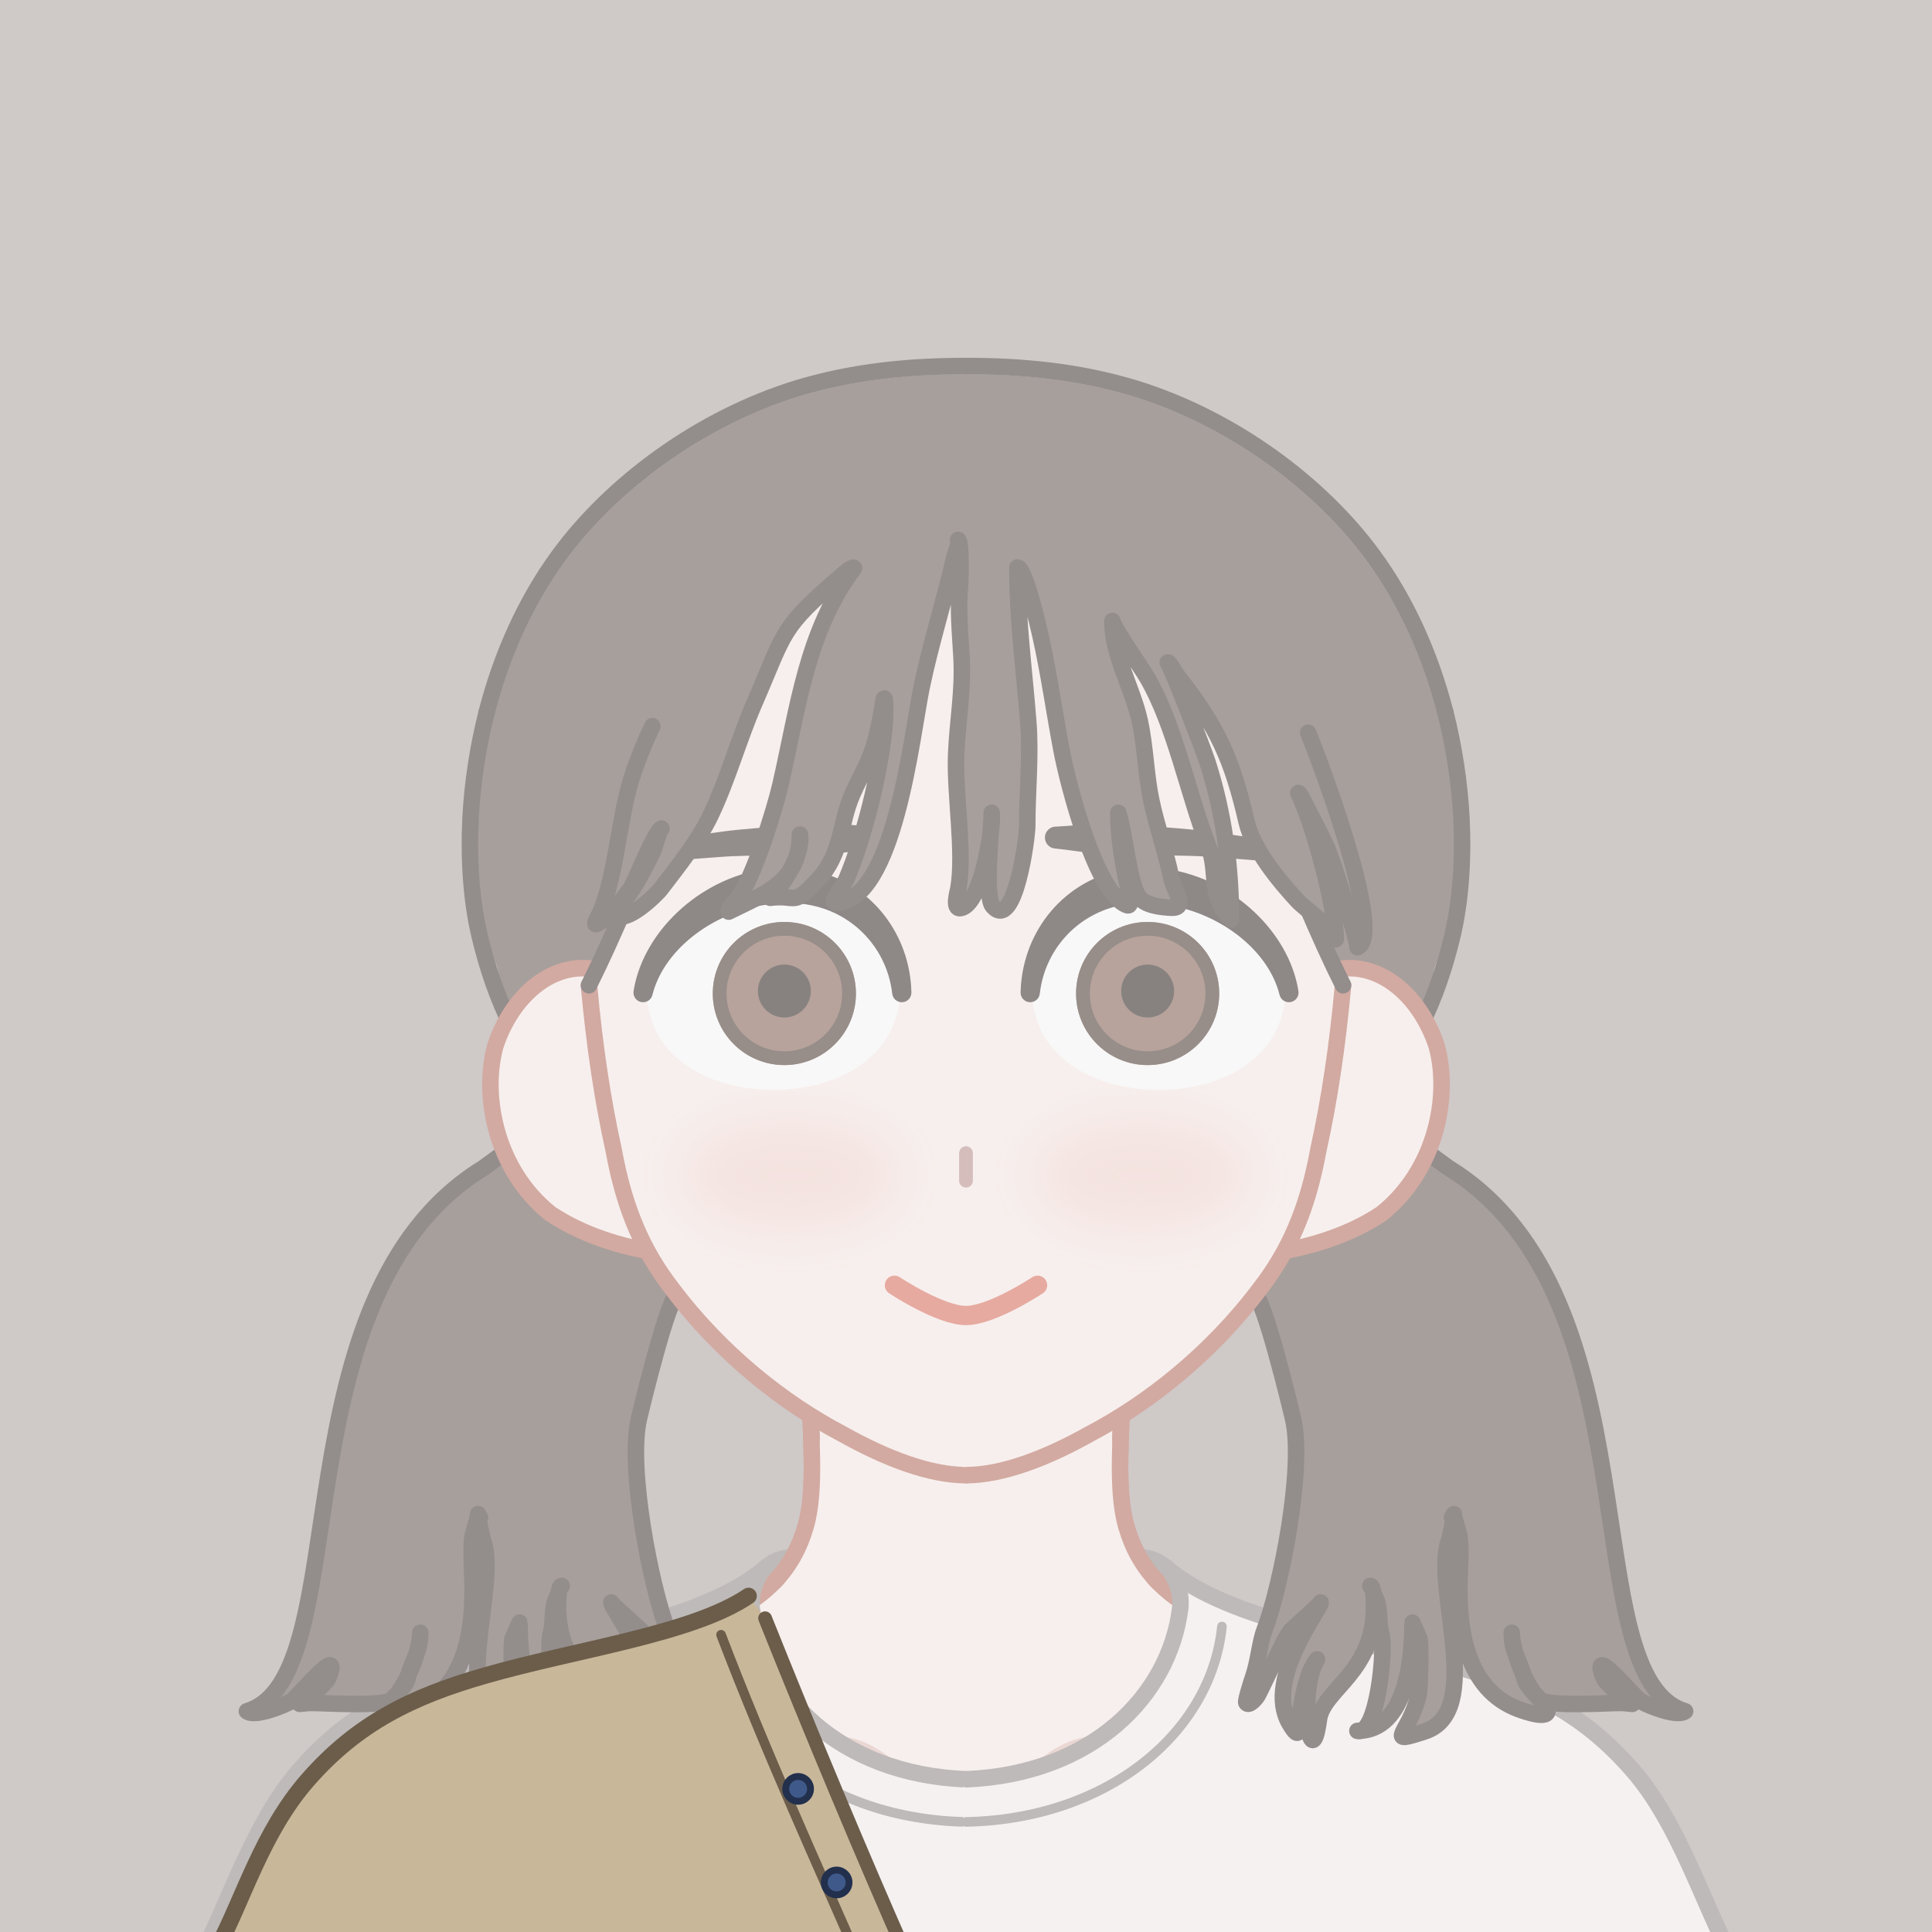
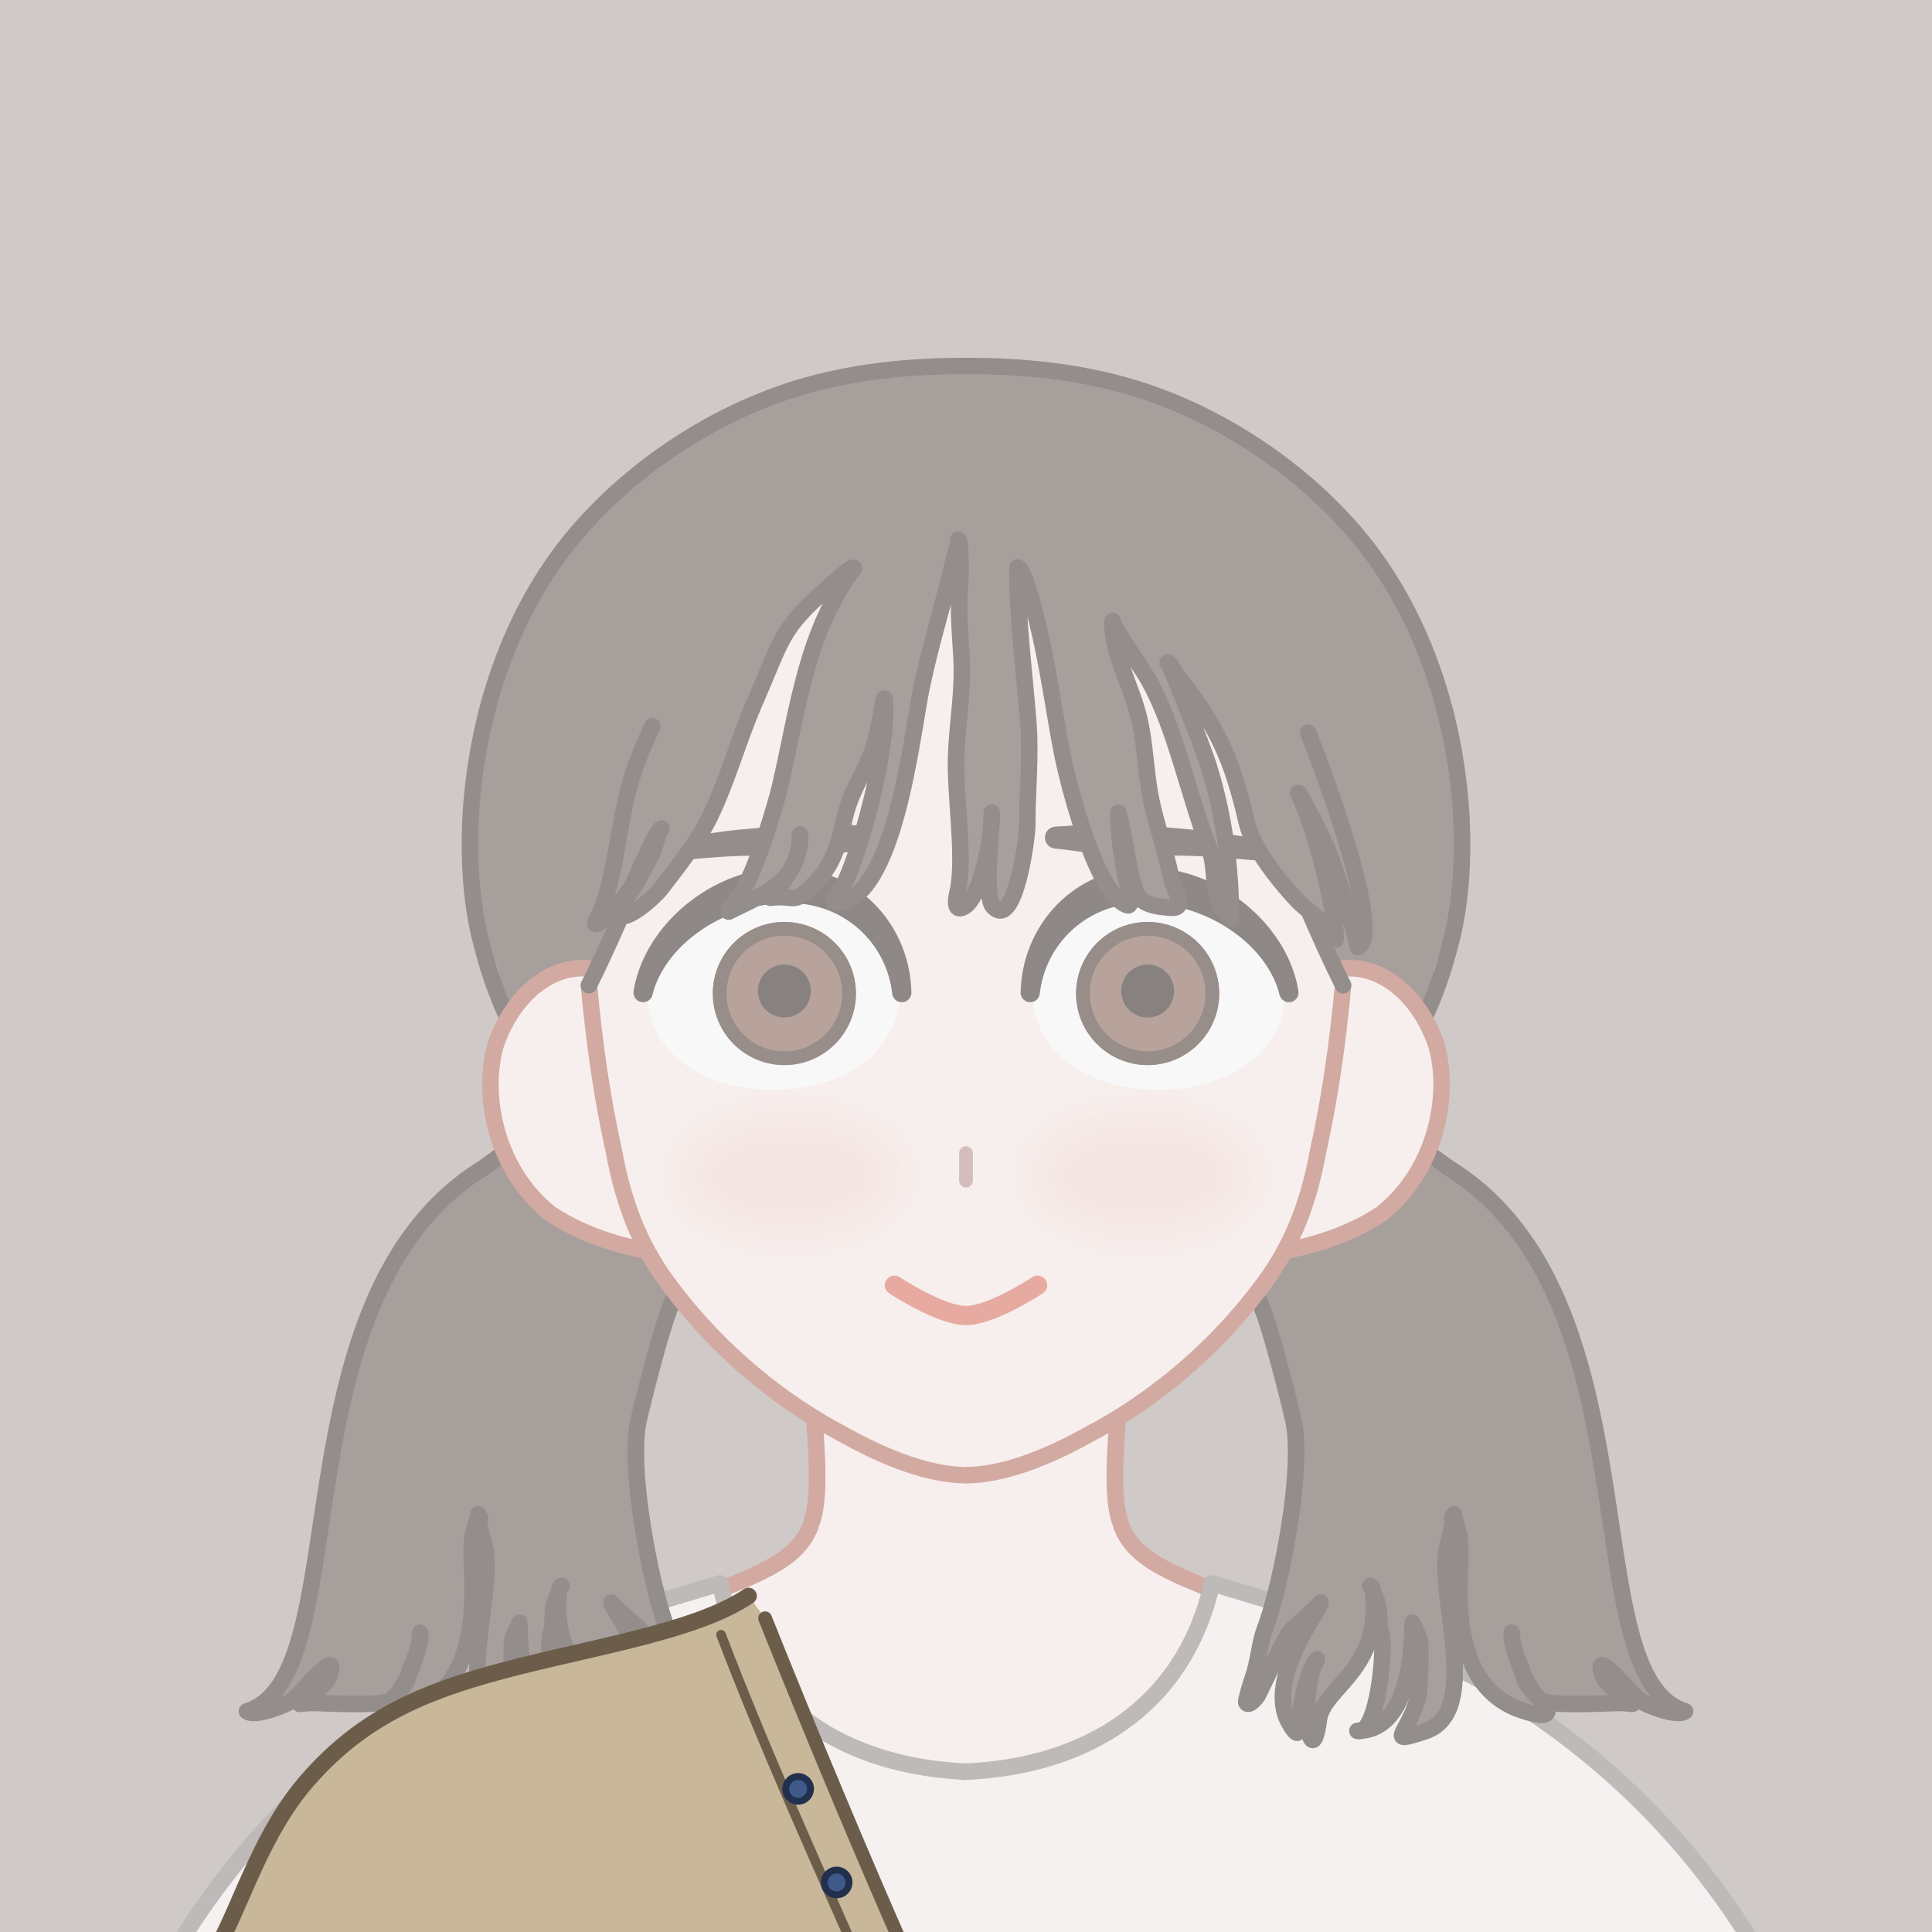
<svg xmlns="http://www.w3.org/2000/svg" width="702" height="702" viewBox="0 0 702 702">
  <g id="_ref">
    <g opacity="0.5">
      <defs>
        <clipPath id="makeup-blush-clip-path-32">
          <path d="M215.154 389.2 L359.154 389.2 L359.154 464.8 L215.154 464.8 Z" />
        </clipPath>
        <filter id="makeup-blush-filter-12" filterUnits="userSpaceOnUse" x="218.154" y="377" width="138" height="100" color-interpolation-filters="sRGB">
          <feGaussianBlur in="SourceGraphic" stdDeviation="9" color-interpolation-filters="linearRGB" />
        </filter>
        <clipPath id="cg-eye2">
          <path d="M242 360 C242 338 262 326 288 326 C314 326 334 338 334 360 C334 382 314 396 288 396 C262 396 242 382 242 360 Z" fill="#ffffff" />
        </clipPath>
      </defs>
      <rect width="702" height="702" fill="#ada19f" />
      <g data-layer="body">
        <g>
          <g>
-             <path d="M296 490 L298 522 C293.615 554.385 304.615 564.885 259.333 589.667 L210.333 604.167 C118.615 622.385 119.615 639.385 96.5 675.5 L80.5 709 L352 712 L352 490 Z" fill="#fdeeea" />
-             <path d="M80.177 709.772 C89.948 691.718 96.554 667.356 113.323 648.166 C131.428 627.449 150.416 618.37 176.588 610.801 C209.733 601.215 252.656 595.455 273.168 581.575 C284.163 574.134 289.86 564.776 292.817 554.408 C296.711 540.759 294.236 520.005 294.407 505.93 C294.426 504.332 294.448 497.885 294.448 490.885" fill="none" stroke="#b46352" stroke-width="6" stroke-linecap="round" stroke-linejoin="round" />
-             <path d="M208.379 623.077 C244.052 629.981 262.383 628.387 280.56 630.815 C304.003 633.947 312.488 629.53 329.417 647.841" fill="none" stroke="#b46352" stroke-width="5" stroke-linecap="round" opacity="0.35" />
-           </g>
-         </g>
-         <g transform="translate(702 0) scale(-1 1)">
-           <g>
-             <path d="M296 490 L298 522 C293.615 554.385 304.615 564.885 259.333 589.667 L210.333 604.167 C118.615 622.385 119.615 639.385 96.5 675.5 L80.5 709 L352 712 L352 490 Z" fill="#fdeeea" />
-             <path d="M80.177 709.772 C89.948 691.718 96.554 667.356 113.323 648.166 C131.428 627.449 150.416 618.37 176.588 610.801 C209.733 601.215 252.656 595.455 273.168 581.575 C284.163 574.134 289.86 564.776 292.817 554.408 C296.711 540.759 294.236 520.005 294.407 505.93 C294.426 504.332 294.448 497.885 294.448 490.885" fill="none" stroke="#b46352" stroke-width="6" stroke-linecap="round" stroke-linejoin="round" />
-             <path d="M208.379 623.077 C244.052 629.981 262.383 628.387 280.56 630.815 C304.003 633.947 312.488 629.53 329.417 647.841" fill="none" stroke="#b46352" stroke-width="5" stroke-linecap="round" opacity="0.35" />
+             <path d="M295.671 489.536 C295.86 492.716 296.144 496.116 296.464 499.642 C297.826 514.657 301.926 539.769 294.878 553.441 C290.261 562.398 280.92 569.129 263.403 576.878 C201.389 604.31 121.546 617.454 90.97 686.317 C84.138 701.704 75.573 709.986 91.684 710.505 C172.929 713.121 257.936 710.936 339.784 711.863 C343.856 711.909 347.928 711.955 352 712 L352 490 C333.295 490 314.238 489.776 295.671 489.536 Z" fill="#fdeeea" />
+             <path d="M82.239 710.936 C110.769 630.434 156.416 616.431 231.1 588.839 C305.46 561.366 299.091 568.122 294.374 492.286 C294.334 491.649 294.298 491.019 294.267 490.397" fill="none" stroke="#b46352" stroke-width="6" stroke-linecap="round" stroke-linejoin="round" />
+             <path d="M214.397 621.514 C239.223 625.184 260.265 629.212 285.965 632.16 C304.952 634.337 315.621 632.997 329.595 648.055" fill="none" stroke="#b46352" stroke-width="5" stroke-linecap="round" opacity="0.35" />
+           </g>
+         </g>
+         <g transform="translate(702 0) scale(-1 1)">
+           <g>
+             <path d="M295.671 489.536 C295.86 492.716 296.144 496.116 296.464 499.642 C297.826 514.657 301.926 539.769 294.878 553.441 C290.261 562.398 280.92 569.129 263.403 576.878 C201.389 604.31 121.546 617.454 90.97 686.317 C84.138 701.704 75.573 709.986 91.684 710.505 C172.929 713.121 257.936 710.936 339.784 711.863 C343.856 711.909 347.928 711.955 352 712 L352 490 C333.295 490 314.238 489.776 295.671 489.536 Z" fill="#fdeeea" />
+             <path d="M82.239 710.936 C110.769 630.434 156.416 616.431 231.1 588.839 C305.46 561.366 299.091 568.122 294.374 492.286 C294.334 491.649 294.298 491.019 294.267 490.397" fill="none" stroke="#b46352" stroke-width="6" stroke-linecap="round" stroke-linejoin="round" />
+             <path d="M214.397 621.514 C239.223 625.184 260.265 629.212 285.965 632.16 C304.952 634.337 315.621 632.997 329.595 648.055" fill="none" stroke="#b46352" stroke-width="5" stroke-linecap="round" opacity="0.35" />
          </g>
        </g>
      </g>
      <g data-layer="cloth">
        <g>
-           <g>
-             <path d="M287.879 565.797 C284.026 565.994 281.02 567.296 278.753 569.214" fill="none" stroke="#8b8382" stroke-width="6" stroke-linecap="round" stroke-linejoin="round" />
-           </g>
-           <g>
-             <path d="M273.168 575.575 C243.359 590.119 202.733 597.965 169.588 607.551 C129.859 621.619 123.678 627.449 105.573 648.166 C88.804 667.356 85.948 688.218 76.177 706.272 L73.25 712.25 L352 712 L352 646 C304 644 274.109 614.869 273.168 575.575 Z" fill="#f9f2f1" />
-             <path d="M278.001 569.742 C255.95 589.066 205.233 596.215 172.088 605.801 C145.916 613.37 126.928 622.449 108.823 643.166 C92.054 662.356 82.948 692.218 73.177 710.272" fill="none" stroke="#8b8382" stroke-width="6" stroke-linecap="round" stroke-linejoin="round" />
-             <path d="M258 591 C262 630 300 661 351 662" fill="none" stroke="#8b8382" stroke-width="3.5" stroke-linecap="round" stroke-linejoin="round" />
-             <path d="M278.753 569.214 C274.101 573.151 272.561 579.686 273.19 584.598 C277.219 616.041 304.972 644.552 350.75 646.5" fill="none" stroke="#8b8382" stroke-width="6" stroke-linecap="round" stroke-linejoin="round" />
-           </g>
-         </g>
-         <g transform="translate(702 0) scale(-1 1)">
-           <g>
-             <path d="M287.879 565.797 C284.026 565.994 281.02 567.296 278.753 569.214" fill="none" stroke="#8b8382" stroke-width="6" stroke-linecap="round" stroke-linejoin="round" />
-           </g>
-           <g>
-             <path d="M273.168 575.575 C243.359 590.119 202.733 597.965 169.588 607.551 C129.859 621.619 123.678 627.449 105.573 648.166 C88.804 667.356 85.948 688.218 76.177 706.272 L73.25 712.25 L352 712 L352 646 C304 644 274.109 614.869 273.168 575.575 Z" fill="#f9f2f1" />
-             <path d="M278.001 569.742 C255.95 589.066 205.233 596.215 172.088 605.801 C145.916 613.37 126.928 622.449 108.823 643.166 C92.054 662.356 82.948 692.218 73.177 710.272" fill="none" stroke="#8b8382" stroke-width="6" stroke-linecap="round" stroke-linejoin="round" />
-             <path d="M258 591 C262 630 300 661 351 662" fill="none" stroke="#8b8382" stroke-width="3.5" stroke-linecap="round" stroke-linejoin="round" />
-             <path d="M278.753 569.214 C274.101 573.151 272.561 579.686 273.19 584.598 C277.219 616.041 304.972 644.552 350.75 646.5" fill="none" stroke="#8b8382" stroke-width="6" stroke-linecap="round" stroke-linejoin="round" />
+           <g />
+           <g>
+             <path d="M74.27 711.857 C75.096 711.857 79.455 711.785 79.27 710.857 C79.988 711.754 79.98 711.045 80.769 711.677 L352 712 L352 643.827 C352 643.827 331.27 644.738 331.27 640.857 C331.27 641.677 314.183 637.136 312.712 636.525 C293.686 628.622 281.108 615.775 268.622 596.894 C267.434 595.098 260.906 575.253 260.906 575.253 C260.906 575.253 250.529 579.563 238.02 583.014 C214.672 589.456 172.415 606.101 167.717 608.731 C138.02 625.357 104.398 654.614 83.864 679.173 C78.119 686.044 53.378 710.723 70.211 711.756 C71.508 711.835 72.891 711.857 74.27 711.857 Z" fill="#f9f2f1" />
+             <path d="M63.073 709.523 C88.77 666.857 122.1 634.7 165.83 609.54 C199.77 592.857 218.52 588.357 261.6 575.333 C271.77 620.357 307.667 642.084 351.917 643.784" fill="none" stroke="#8b8382" stroke-width="6" stroke-linecap="round" stroke-linejoin="round" />
+           </g>
+         </g>
+         <g transform="translate(702 0) scale(-1 1)">
+           <g />
+           <g>
+             <path d="M74.27 711.857 C75.096 711.857 79.455 711.785 79.27 710.857 C79.988 711.754 79.98 711.045 80.769 711.677 L352 712 L352 643.827 C352 643.827 331.27 644.738 331.27 640.857 C331.27 641.677 314.183 637.136 312.712 636.525 C293.686 628.622 281.108 615.775 268.622 596.894 C267.434 595.098 260.906 575.253 260.906 575.253 C260.906 575.253 250.529 579.563 238.02 583.014 C214.672 589.456 172.415 606.101 167.717 608.731 C138.02 625.357 104.398 654.614 83.864 679.173 C78.119 686.044 53.378 710.723 70.211 711.756 C71.508 711.835 72.891 711.857 74.27 711.857 Z" fill="#f9f2f1" />
+             <path d="M63.073 709.523 C88.77 666.857 122.1 634.7 165.83 609.54 C199.77 592.857 218.52 588.357 261.6 575.333 C271.77 620.357 307.667 642.084 351.917 643.784" fill="none" stroke="#8b8382" stroke-width="6" stroke-linecap="round" stroke-linejoin="round" />
          </g>
        </g>
      </g>
      <g data-layer="skinNeck">
        <g>
          <g>
-             <path d="M352 577.869 L352 490 L296 490 L298 522 C294.607 547.062 300.427 559.017 282.246 574.628" fill="#fdeeea" />
-             <path d="M281.339 574.764 C287.189 568.716 290.703 561.82 292.817 554.408 C296.711 540.759 294.236 520.005 294.407 505.93 C294.426 504.332 294.448 497.885 294.448 490.885" fill="none" stroke="#b46352" stroke-width="6" stroke-linecap="round" stroke-linejoin="round" />
-           </g>
-         </g>
-         <g transform="translate(702 0) scale(-1 1)">
-           <g>
-             <path d="M352 577.869 L352 490 L296 490 L298 522 C294.607 547.062 300.427 559.017 282.246 574.628" fill="#fdeeea" />
-             <path d="M281.339 574.764 C287.189 568.716 290.703 561.82 292.817 554.408 C296.711 540.759 294.236 520.005 294.407 505.93 C294.426 504.332 294.448 497.885 294.448 490.885" fill="none" stroke="#b46352" stroke-width="6" stroke-linecap="round" stroke-linejoin="round" />
+             <path d="M296.464 499.642 C296.144 496.116 295.86 492.716 295.671 489.536 C314.238 489.776 333.295 490 352 490 L352 562.636 L351.354 562.564 L345.706 561.869 C333.876 560.36 321.926 558.6 310.081 557.018 C306.575 556.55 293.84 555.879 295.498 552.147 C301.677 538.233 297.784 514.195 296.464 499.642 Z" fill="#fdeeea" />
+             <path d="M295.107 552.726 C298.619 541.358 296.351 524.081 294.374 492.286" fill="none" stroke="#b46352" stroke-width="6" stroke-linecap="round" stroke-linejoin="round" />
+           </g>
+         </g>
+         <g transform="translate(702 0) scale(-1 1)">
+           <g>
+             <path d="M296.464 499.642 C296.144 496.116 295.86 492.716 295.671 489.536 C314.238 489.776 333.295 490 352 490 L352 562.636 L351.354 562.564 L345.706 561.869 C333.876 560.36 321.926 558.6 310.081 557.018 C306.575 556.55 293.84 555.879 295.498 552.147 C301.677 538.233 297.784 514.195 296.464 499.642 Z" fill="#fdeeea" />
+             <path d="M295.107 552.726 C298.619 541.358 296.351 524.081 294.374 492.286" fill="none" stroke="#b46352" stroke-width="6" stroke-linecap="round" stroke-linejoin="round" />
          </g>
        </g>
      </g>
      <g data-layer="hairMid">
        <g>
          <g>
            <path d="M246.346 470.051 C252.058 457.884 251.33 448.199 243.07 434.669 C238.956 426.719 237.325 420.839 228.711 415.289 C206.623 401.069 195.92 409.499 175.625 424.389 C99.328 471.409 130.552 609.403 89.711 621.793 C92.696 624.063 103.403 619.583 105.822 618.153 C108.255 616.713 124.757 596.133 119.336 609.653 C118.582 611.533 113.631 615.683 111.427 617.133 C106.635 620.283 109.057 618.723 113.403 618.773 C118.927 618.823 139.489 620.153 142.388 617.583 C147.818 612.773 152.711 599.273 152.711 593.263 C152.711 600.773 149.385 603.763 148.149 609.773 C147.304 613.873 139.593 619.023 139.706 621.733 C139.843 625.043 149.803 621.283 151.883 620.363 C170.299 612.233 171.711 589.693 171.711 577.413 C171.711 572.163 170.979 563.063 171.67 558.353 C171.876 556.953 173.9 551.093 173.711 550.173 C173.96 550.589 174.197 551.005 174.421 551.422 L174.11 550.922 C173.439 551.258 175.192 558.829 175.579 559.922 C181.477 576.576 162.297 622.015 184.409 629.153 C199.261 633.947 190.038 630.137 186.546 615.971 C186.03 613.875 185.61 597.159 186.226 595.409 C186.446 594.785 188.796 589.666 188.777 589.589 C188.777 602.195 190.785 628.922 208.777 628.922 C201.455 630.753 198.534 598.933 200.068 593.773 C201.338 589.499 200.169 584.271 202.538 579.84 C203.243 578.52 203.238 576.081 204.11 576.256 C202.849 576.003 202.797 581.895 202.777 582.922 C202.285 607.842 221.252 613.552 222.777 624.922 C225.695 646.676 230.392 614.04 223.444 602.922 C227.157 607.873 228.466 615.721 229.444 621.589 C230.324 626.871 228.975 634.026 233.57 626.033 C242.692 610.164 221.67 584.015 222.11 582.256 C223.525 584.142 230.728 590.225 232.983 592.471 C235.024 594.505 242.514 611.398 245.016 616.038 C245.475 616.889 248.24 620.248 249.146 618.672 C249.502 618.052 247.263 611.007 246.804 609.719 C244.719 603.857 244.271 596.797 242.595 592.453 C236.61 576.947 227.965 533.366 232.163 515.515 C233.177 511.198 242.851 470.916 246.346 470.051 Z" fill="#5d4e48" stroke="#352a27" stroke-width="6" stroke-linecap="round" stroke-linejoin="round" />
          </g>
        </g>
        <g transform="translate(702 0) scale(-1 1)">
          <g>
            <path d="M246.346 470.051 C252.058 457.884 251.33 448.199 243.07 434.669 C238.956 426.719 237.325 420.839 228.711 415.289 C206.623 401.069 195.92 409.499 175.625 424.389 C99.328 471.409 130.552 609.403 89.711 621.793 C92.696 624.063 103.403 619.583 105.822 618.153 C108.255 616.713 124.757 596.133 119.336 609.653 C118.582 611.533 113.631 615.683 111.427 617.133 C106.635 620.283 109.057 618.723 113.403 618.773 C118.927 618.823 139.489 620.153 142.388 617.583 C147.818 612.773 152.711 599.273 152.711 593.263 C152.711 600.773 149.385 603.763 148.149 609.773 C147.304 613.873 139.593 619.023 139.706 621.733 C139.843 625.043 149.803 621.283 151.883 620.363 C170.299 612.233 171.711 589.693 171.711 577.413 C171.711 572.163 170.979 563.063 171.67 558.353 C171.876 556.953 173.9 551.093 173.711 550.173 C173.96 550.589 174.197 551.005 174.421 551.422 L174.11 550.922 C173.439 551.258 175.192 558.829 175.579 559.922 C181.477 576.576 162.297 622.015 184.409 629.153 C199.261 633.947 190.038 630.137 186.546 615.971 C186.03 613.875 185.61 597.159 186.226 595.409 C186.446 594.785 188.796 589.666 188.777 589.589 C188.777 602.195 190.785 628.922 208.777 628.922 C201.455 630.753 198.534 598.933 200.068 593.773 C201.338 589.499 200.169 584.271 202.538 579.84 C203.243 578.52 203.238 576.081 204.11 576.256 C202.849 576.003 202.797 581.895 202.777 582.922 C202.285 607.842 221.252 613.552 222.777 624.922 C225.695 646.676 230.392 614.04 223.444 602.922 C227.157 607.873 228.466 615.721 229.444 621.589 C230.324 626.871 228.975 634.026 233.57 626.033 C242.692 610.164 221.67 584.015 222.11 582.256 C223.525 584.142 230.728 590.225 232.983 592.471 C235.024 594.505 242.514 611.398 245.016 616.038 C245.475 616.889 248.24 620.248 249.146 618.672 C249.502 618.052 247.263 611.007 246.804 609.719 C244.719 603.857 244.271 596.797 242.595 592.453 C236.61 576.947 227.965 533.366 232.163 515.515 C233.177 511.198 242.851 470.916 246.346 470.051 Z" fill="#5d4e48" stroke="#352a27" stroke-width="6" stroke-linecap="round" stroke-linejoin="round" />
          </g>
        </g>
      </g>
      <g data-layer="hairBase">
        <g>
          <g>
            <path d="M352 381.448 L352 135.951 L351.016 135.951 C330.344 135.951 310.656 137.919 290.968 143.826 C255.53 154.654 224.03 178.279 205.327 203.873 C186.623 229.467 175.795 262.936 173.826 297.39 C172.842 317.077 174.811 336.765 180.717 351.531 C182.027 358.081 184.209 364.632 187.262 370.602 C187.365 370.682 201.168 393.038 203.562 396.448 C204.832 398.257 211.612 404.019 213.517 405.842 C223.248 415.153 227.833 417.061 239.562 423.948 C253.821 432.321 287.168 441.633 303.192 437.819 C328.028 431.907 350.54 430.17 351.074 398.222 C351.102 396.519 351.452 381.949 352 381.448 Z" fill="#5d4e48" />
          </g>
          <g>
            <path d="M351 133 C330 133 310 135 290 141 C254 152 222 176 203 202 C191 218.4 182.2 238 176.8 259" fill="none" stroke="#352a27" stroke-width="6" stroke-linecap="round" stroke-linejoin="round" />
          </g>
          <g>
            <path d="M176.8 259 C173.7 271.3 171.7 284.1 171 297 C170.247 312.067 171.196 327.134 174.275 340.064 C179.731 362.97 189.199 384.12 205.639 400.625 C218.159 413.194 231.61 422.103 248.042 428.491 C248.47 428.658 248.896 428.816 249.319 428.964 C252.635 430.122 260.334 430.818 262.896 432.282" fill="none" stroke="#352a27" stroke-width="6" stroke-linecap="round" stroke-linejoin="round" />
          </g>
        </g>
        <g transform="translate(702 0) scale(-1 1)">
          <g>
            <path d="M352 381.448 L352 135.951 L351.016 135.951 C330.344 135.951 310.656 137.919 290.968 143.826 C255.53 154.654 224.03 178.279 205.327 203.873 C186.623 229.467 175.795 262.936 173.826 297.39 C172.842 317.077 174.811 336.765 180.717 351.531 C182.027 358.081 184.209 364.632 187.262 370.602 C187.365 370.682 201.168 393.038 203.562 396.448 C204.832 398.257 211.612 404.019 213.517 405.842 C223.248 415.153 227.833 417.061 239.562 423.948 C253.821 432.321 287.168 441.633 303.192 437.819 C328.028 431.907 350.54 430.17 351.074 398.222 C351.102 396.519 351.452 381.949 352 381.448 Z" fill="#5d4e48" />
          </g>
          <g>
            <path d="M351 133 C330 133 310 135 290 141 C254 152 222 176 203 202 C191 218.4 182.2 238 176.8 259" fill="none" stroke="#352a27" stroke-width="6" stroke-linecap="round" stroke-linejoin="round" />
          </g>
          <g>
            <path d="M176.8 259 C173.7 271.3 171.7 284.1 171 297 C170.247 312.067 171.196 327.134 174.275 340.064 C179.731 362.97 189.199 384.12 205.639 400.625 C218.159 413.194 231.61 422.103 248.042 428.491 C248.47 428.658 248.896 428.816 249.319 428.964 C252.635 430.122 260.334 430.818 262.896 432.282" fill="none" stroke="#352a27" stroke-width="6" stroke-linecap="round" stroke-linejoin="round" />
          </g>
        </g>
      </g>
      <g data-layer="ear">
        <g>
          <g>
            <path d="M215 352 C200 350 186 362 180 380 C175 398 180 425 200 441 C212 449 226 453 238 455 L225 380 Z" fill="#fdeeea" />
            <path d="M215 352 C200 350 186 362 180 380 C175 398 180 425 200 441 C212 449 226 453 238 455" fill="none" stroke="#b46352" stroke-width="6" stroke-linecap="round" stroke-linejoin="round" />
          </g>
        </g>
        <g transform="translate(702 0) scale(-1 1)">
          <g>
            <path d="M215 352 C200 350 186 362 180 380 C175 398 180 425 200 441 C212 449 226 453 238 455 L225 380 Z" fill="#fdeeea" />
            <path d="M215 352 C200 350 186 362 180 380 C175 398 180 425 200 441 C212 449 226 453 238 455" fill="none" stroke="#b46352" stroke-width="6" stroke-linecap="round" stroke-linejoin="round" />
          </g>
        </g>
      </g>
      <g data-layer="face">
        <g>
          <g>
            <path d="M352 200 L351 200 C322 200 296 208 278 228 C262 246 250 272 240 298 C232 318 223 340 214 358 C216 380 219 400 223 418 C227 440 234 455 244 468 C262 492 285 510 306 521 C322 530 338 536 351 536 L352 536 Z" fill="#fdeeea" />
            <path d="M214 358 C216 380 219 400 223 418 C227 440 234 455 244 468 C262 492 285 510 306 521 C322 530 338 536 351 536" fill="none" stroke="#b46352" stroke-width="6" stroke-linecap="round" stroke-linejoin="round" />
          </g>
        </g>
        <g transform="translate(702 0) scale(-1 1)">
          <g>
            <path d="M352 200 L351 200 C322 200 296 208 278 228 C262 246 250 272 240 298 C232 318 223 340 214 358 C216 380 219 400 223 418 C227 440 234 455 244 468 C262 492 285 510 306 521 C322 530 338 536 351 536 L352 536 Z" fill="#fdeeea" />
            <path d="M214 358 C216 380 219 400 223 418 C227 440 234 455 244 468 C262 492 285 510 306 521 C322 530 338 536 351 536" fill="none" stroke="#b46352" stroke-width="6" stroke-linecap="round" stroke-linejoin="round" />
          </g>
        </g>
      </g>
      <g data-layer="makeup">
        <g>
          <g>
            <g clip-path="url(#makeup-blush-clip-path-32)">
              <g filter="url(#makeup-blush-filter-12)">
                <ellipse cx="287.154" cy="427" rx="40" ry="21" fill="#f3bfb8" opacity="0.5" />
              </g>
            </g>
          </g>
        </g>
        <g transform="translate(702 0) scale(-1 1)">
          <g>
            <g clip-path="url(#makeup-blush-clip-path-32)">
              <g filter="url(#makeup-blush-filter-12)">
                <ellipse cx="287.154" cy="427" rx="40" ry="21" fill="#f3bfb8" opacity="0.5" />
              </g>
            </g>
          </g>
        </g>
      </g>
      <g data-layer="mouth">
        <g>
          <path d="M351 419 L351 429" fill="none" stroke="#b98a88" stroke-width="5" stroke-linecap="round" />
        </g>
        <g>
          <path d="M325 467 C325 467 341.59 478 351 478 C360.41 478 377 467 377 467" fill="none" stroke="#dc6450" stroke-width="7" stroke-linecap="round" stroke-linejoin="round" />
        </g>
      </g>
      <g data-layer="eye">
        <g transform="translate(285 361) scale(1) translate(-292 -361)">
          <path d="M242 360 C242 338 262 326 288 326 C314 326 334 338 334 360 C334 382 314 396 288 396 C262 396 242 382 242 360 Z" fill="#ffffff" />
          <g clip-path="url(#cg-eye2)">
            <g transform="translate(292 361) scale(0.26)">
              <g transform="translate(-110 -110) scale(1)">
                <g>
                  <circle cx="110" cy="110" r="100" fill="#7e5647" />
                  <circle cx="110" cy="106.526" r="37" fill="#1e1410" />
                </g>
              </g>
            </g>
            <circle cx="292" cy="361" r="23.5" fill="none" stroke="#3e2a22" stroke-width="5" />
          </g>
          <g>
            <polygon points="237.252,359.897 237.551,358.24 237.883,356.76 237.941,356.513 238.406,354.792 238.803,353.526 238.951,353.061 239.578,351.317 239.962,350.368 240.28,349.584 241.058,347.862 241.344,347.294 241.925,346.127 242.867,344.408 242.928,344.314 243.885,342.708 244.617,341.579 244.985,341.016 246.164,339.343 246.569,338.814 247.417,337.698 248.568,336.29 248.745,336.08 250.15,334.489 250.84,333.764 251.624,332.938 253.169,331.426 253.251,331.357 254.778,329.959 255.664,329.208 256.451,328.542 258.188,327.176 258.338,327.071 259.976,325.871 260.978,325.193 261.816,324.627 263.713,323.445 263.884,323.351 265.648,322.334 266.723,321.768 267.619,321.299 269.636,320.333 269.832,320.251 271.687,319.443 272.839,318.994 273.747,318.642 275.844,317.917 276.12,317.835 277.977,317.271 279.259,316.935 280.089,316.72 282.225,316.252 282.674,316.172 284.386,315.867 285.904,315.658 286.538,315.572 288.676,315.367 289.401,315.327 290.829,315.25 292.642,315.226 293.004,315.221 295.029,315.28 296.147,315.36 297.018,315.423 298.974,315.649 299.642,315.754 300.899,315.956 302.839,316.351 303.092,316.412 304.736,316.824 306.239,317.271 306.592,317.373 308.418,318.001 309.548,318.446 310.23,318.713 311.993,319.495 312.749,319.869 313.708,320.347 315.391,321.276 315.82,321.534 317.035,322.277 318.624,323.341 318.745,323.424 320.158,324.467 321.316,325.4 321.654,325.667 323.091,326.923 323.903,327.696 324.47,328.235 325.79,329.602 326.297,330.172 327.055,331.028 328.256,332.499 328.49,332.806 329.392,334.018 330.352,335.425 330.465,335.582 331.471,337.186 332.122,338.33 332.409,338.828 333.281,340.508 333.67,341.338 334.08,342.214 334.808,343.949 334.992,344.434 335.468,345.715 336.057,347.505 336.088,347.599 336.571,349.304 336.901,350.668 337.014,351.126 337.388,352.973 337.543,353.928 337.688,354.817 337.915,356.668 337.962,357.21 338.072,358.537 338.153,360.357 338.146,361.044 338.006,361.715 337.737,362.346 337.35,362.913 336.861,363.394 336.286,363.769 335.65,364.026 334.976,364.153 334.29,364.146 333.618,364.006 332.987,363.737 332.42,363.35 331.94,362.861 331.564,362.286 331.308,361.65 331.18,360.976 330.952,359.311 330.741,358.141 330.667,357.75 330.321,356.221 330.125,355.498 329.911,354.712 329.435,353.212 329.326,352.918 328.903,351.751 328.295,350.262 328.289,350.247 332.186,348.915 328.346,350.404 327.667,348.922 327.122,347.855 326.963,347.551 326.209,346.222 325.793,345.553 325.404,344.931 324.546,343.673 324.313,343.364 323.644,342.461 322.641,341.211 326.581,338.437 322.758,341.37 322.695,341.298 321.707,340.166 320.806,339.215 320.678,339.088 319.611,338.057 318.914,337.435 318.503,337.07 317.368,336.138 316.918,335.8 316.202,335.257 315.002,334.422 314.826,334.316 313.769,333.636 312.455,332.862 312.429,332.847 315.575,328.126 312.628,332.973 311.255,332.235 310.187,331.716 309.949,331.605 308.63,331.03 307.86,330.729 307.304,330.513 305.949,330.043 305.483,329.903 304.56,329.62 303.179,329.254 303.067,329.233 301.785,328.941 300.369,328.674 300.36,328.676 298.901,328.459 297.886,328.344 297.468,328.298 296.013,328.186 295.393,328.162 294.522,328.124 292.996,328.113 292.886,328.117 291.308,328.156 290.115,328.224 289.625,328.251 287.955,328.397 287.555,328.445 286.26,328.598 284.767,328.824 284.542,328.856 282.84,329.164 282.225,329.296 281.147,329.526 279.48,329.94 279.412,329.953 277.697,330.432 276.975,330.658 276,330.962 274.294,331.56 274.289,331.557 272.589,332.208 271.847,332.519 270.917,332.909 269.253,333.675 269.166,333.715 266.483,328.557 269.341,333.62 267.607,334.487 266.89,334.872 265.995,335.352 264.409,336.278 264.333,336.322 261.3,331.723 264.49,336.215 262.858,337.24 262.157,337.711 261.347,338.255 259.821,339.363 259.808,339.373 256.523,335.37 259.946,339.255 258.454,340.418 257.716,341.032 257.083,341.559 255.762,342.739 255.685,342.806 254.501,343.949 253.647,344.833 253.301,345.188 252.159,346.459 251.834,346.845 251.082,347.752 250.048,349.104 250.03,349.127 246.472,346.733 250.12,348.988 249.134,350.389 248.514,351.347 248.254,351.743 247.457,353.088 247.132,353.691 246.724,354.451 246.056,355.833 245.922,356.135 245.462,357.208 244.942,358.578 244.909,358.668 244.488,359.962 244.081,361.436 243.865,362.087 243.527,362.684 243.078,363.203 242.537,363.625 241.924,363.933 241.262,364.116 240.578,364.166 239.897,364.081 239.246,363.865 238.649,363.527 238.13,363.078 237.708,362.537 237.4,361.924 237.218,361.262 237.168,360.578" fill="#2b201d" />
          </g>
        </g>
        <g transform="translate(702 0) scale(-1 1)">
          <g transform="translate(285 361) scale(1) translate(-292 -361)">
            <path d="M242 360 C242 338 262 326 288 326 C314 326 334 338 334 360 C334 382 314 396 288 396 C262 396 242 382 242 360 Z" fill="#ffffff" />
            <g clip-path="url(#cg-eye2)">
              <g transform="translate(292 361) scale(0.26)">
                <g transform="translate(-110 -110) scale(1)">
                  <g>
                    <circle cx="110" cy="110" r="100" fill="#7e5647" />
                    <circle cx="110" cy="106.526" r="37" fill="#1e1410" />
                  </g>
                </g>
              </g>
              <circle cx="292" cy="361" r="23.5" fill="none" stroke="#3e2a22" stroke-width="5" />
            </g>
            <g>
              <polygon points="237.252,359.897 237.551,358.24 237.883,356.76 237.941,356.513 238.406,354.792 238.803,353.526 238.951,353.061 239.578,351.317 239.962,350.368 240.28,349.584 241.058,347.862 241.344,347.294 241.925,346.127 242.867,344.408 242.928,344.314 243.885,342.708 244.617,341.579 244.985,341.016 246.164,339.343 246.569,338.814 247.417,337.698 248.568,336.29 248.745,336.08 250.15,334.489 250.84,333.764 251.624,332.938 253.169,331.426 253.251,331.357 254.778,329.959 255.664,329.208 256.451,328.542 258.188,327.176 258.338,327.071 259.976,325.871 260.978,325.193 261.816,324.627 263.713,323.445 263.884,323.351 265.648,322.334 266.723,321.768 267.619,321.299 269.636,320.333 269.832,320.251 271.687,319.443 272.839,318.994 273.747,318.642 275.844,317.917 276.12,317.835 277.977,317.271 279.259,316.935 280.089,316.72 282.225,316.252 282.674,316.172 284.386,315.867 285.904,315.658 286.538,315.572 288.676,315.367 289.401,315.327 290.829,315.25 292.642,315.226 293.004,315.221 295.029,315.28 296.147,315.36 297.018,315.423 298.974,315.649 299.642,315.754 300.899,315.956 302.839,316.351 303.092,316.412 304.736,316.824 306.239,317.271 306.592,317.373 308.418,318.001 309.548,318.446 310.23,318.713 311.993,319.495 312.749,319.869 313.708,320.347 315.391,321.276 315.82,321.534 317.035,322.277 318.624,323.341 318.745,323.424 320.158,324.467 321.316,325.4 321.654,325.667 323.091,326.923 323.903,327.696 324.47,328.235 325.79,329.602 326.297,330.172 327.055,331.028 328.256,332.499 328.49,332.806 329.392,334.018 330.352,335.425 330.465,335.582 331.471,337.186 332.122,338.33 332.409,338.828 333.281,340.508 333.67,341.338 334.08,342.214 334.808,343.949 334.992,344.434 335.468,345.715 336.057,347.505 336.088,347.599 336.571,349.304 336.901,350.668 337.014,351.126 337.388,352.973 337.543,353.928 337.688,354.817 337.915,356.668 337.962,357.21 338.072,358.537 338.153,360.357 338.146,361.044 338.006,361.715 337.737,362.346 337.35,362.913 336.861,363.394 336.286,363.769 335.65,364.026 334.976,364.153 334.29,364.146 333.618,364.006 332.987,363.737 332.42,363.35 331.94,362.861 331.564,362.286 331.308,361.65 331.18,360.976 330.952,359.311 330.741,358.141 330.667,357.75 330.321,356.221 330.125,355.498 329.911,354.712 329.435,353.212 329.326,352.918 328.903,351.751 328.295,350.262 328.289,350.247 332.186,348.915 328.346,350.404 327.667,348.922 327.122,347.855 326.963,347.551 326.209,346.222 325.793,345.553 325.404,344.931 324.546,343.673 324.313,343.364 323.644,342.461 322.641,341.211 326.581,338.437 322.758,341.37 322.695,341.298 321.707,340.166 320.806,339.215 320.678,339.088 319.611,338.057 318.914,337.435 318.503,337.07 317.368,336.138 316.918,335.8 316.202,335.257 315.002,334.422 314.826,334.316 313.769,333.636 312.455,332.862 312.429,332.847 315.575,328.126 312.628,332.973 311.255,332.235 310.187,331.716 309.949,331.605 308.63,331.03 307.86,330.729 307.304,330.513 305.949,330.043 305.483,329.903 304.56,329.62 303.179,329.254 303.067,329.233 301.785,328.941 300.369,328.674 300.36,328.676 298.901,328.459 297.886,328.344 297.468,328.298 296.013,328.186 295.393,328.162 294.522,328.124 292.996,328.113 292.886,328.117 291.308,328.156 290.115,328.224 289.625,328.251 287.955,328.397 287.555,328.445 286.26,328.598 284.767,328.824 284.542,328.856 282.84,329.164 282.225,329.296 281.147,329.526 279.48,329.94 279.412,329.953 277.697,330.432 276.975,330.658 276,330.962 274.294,331.56 274.289,331.557 272.589,332.208 271.847,332.519 270.917,332.909 269.253,333.675 269.166,333.715 266.483,328.557 269.341,333.62 267.607,334.487 266.89,334.872 265.995,335.352 264.409,336.278 264.333,336.322 261.3,331.723 264.49,336.215 262.858,337.24 262.157,337.711 261.347,338.255 259.821,339.363 259.808,339.373 256.523,335.37 259.946,339.255 258.454,340.418 257.716,341.032 257.083,341.559 255.762,342.739 255.685,342.806 254.501,343.949 253.647,344.833 253.301,345.188 252.159,346.459 251.834,346.845 251.082,347.752 250.048,349.104 250.03,349.127 246.472,346.733 250.12,348.988 249.134,350.389 248.514,351.347 248.254,351.743 247.457,353.088 247.132,353.691 246.724,354.451 246.056,355.833 245.922,356.135 245.462,357.208 244.942,358.578 244.909,358.668 244.488,359.962 244.081,361.436 243.865,362.087 243.527,362.684 243.078,363.203 242.537,363.625 241.924,363.933 241.262,364.116 240.578,364.166 239.897,364.081 239.246,363.865 238.649,363.527 238.13,363.078 237.708,362.537 237.4,361.924 237.218,361.262 237.168,360.578" fill="#2b201d" />
            </g>
          </g>
        </g>
      </g>
      <g data-layer="hairLine">
        <g>
          <g>
            <path d="M351 200 C322 200 296 208 278 228 C262 246 250 272 240 298 C232 318 223 340 214 358" fill="none" stroke="#352a27" stroke-width="6" stroke-linecap="round" stroke-linejoin="round" />
          </g>
        </g>
        <g transform="translate(702 0) scale(-1 1)">
          <g>
            <path d="M351 200 C322 200 296 208 278 228 C262 246 250 272 240 298 C232 318 223 340 214 358" fill="none" stroke="#352a27" stroke-width="6" stroke-linecap="round" stroke-linejoin="round" />
          </g>
        </g>
      </g>
      <g data-layer="brow">
        <g>
          <g transform="translate(-7 0)">
            <g>
              <g>
                <path d="M251.563 304.691 L255.184 304.191 L258.804 303.682 L262.422 303.165 L264.202 302.909 L266.052 302.647 L269.671 302.131 L269.885 302.102 L272.476 301.783 L273.478 301.681 L276.448 301.377 L277.18 301.313 L280.822 300.993 L282.158 300.878 L284.513 300.7 L288.158 300.433 L290.032 300.3 L291.841 300.188 L295.489 299.974 L299.137 299.777 L300.11 299.728 L302.817 299.614 L306.468 299.48 L307.714 299.451 L308.96 299.444 L310.208 299.458 L311.456 299.489 L312.704 299.536 L312.854 299.541 L313.976 299.599 L315.225 299.674 L316.474 299.757 L317.723 299.845 L318.973 299.935 L320.222 300.025 L321.471 300.113 L322.72 300.195 L323.969 300.27 L325.218 300.335 L326 300.389 L326.757 300.595 L327.459 300.945 L328.079 301.424 L328.594 302.016 L328.983 302.696 L329.232 303.44 L329.332 304.218 L329.277 305 L329.072 305.757 L328.722 306.459 L328.242 307.079 L327.651 307.594 L326.97 307.983 L326.227 308.232 L325.449 308.332 L324.206 308.469 L322.964 308.615 L321.721 308.77 L320.479 308.93 L319.237 309.092 L317.995 309.254 L316.753 309.414 L315.511 309.568 L314.268 309.715 L313.174 309.837 L313.048 309.852 L311.806 309.982 L310.563 310.096 L309.319 310.193 L308.075 310.27 L306.83 310.324 L303.178 310.433 L300.499 310.499 L299.554 310.524 L295.901 310.61 L292.247 310.679 L290.471 310.706 L288.629 310.744 L284.975 310.81 L282.661 310.845 L281.367 310.876 L277.713 310.959 L277.043 310.972 L274.124 311.073 L273.212 311.102 L270.782 311.231 L270.649 311.24 L267.003 311.504 L265.15 311.639 L263.368 311.774 L259.724 312.055 L256.08 312.344 L252.437 312.643 L251.653 312.652 L250.882 312.507 L250.154 312.215 L249.497 311.787 L248.937 311.239 L248.494 310.592 L248.186 309.871 L248.024 309.103 L248.015 308.319 L248.159 307.549 L248.451 306.821 L248.88 306.164 L249.428 305.603 L250.075 305.16 L250.796 304.852 Z" fill="#352a27" />
              </g>
            </g>
          </g>
        </g>
        <g transform="translate(702 0) scale(-1 1)">
          <g transform="translate(-7 0)">
            <g>
              <g>
                <path d="M251.563 304.691 L255.184 304.191 L258.804 303.682 L262.422 303.165 L264.202 302.909 L266.052 302.647 L269.671 302.131 L269.885 302.102 L272.476 301.783 L273.478 301.681 L276.448 301.377 L277.18 301.313 L280.822 300.993 L282.158 300.878 L284.513 300.7 L288.158 300.433 L290.032 300.3 L291.841 300.188 L295.489 299.974 L299.137 299.777 L300.11 299.728 L302.817 299.614 L306.468 299.48 L307.714 299.451 L308.96 299.444 L310.208 299.458 L311.456 299.489 L312.704 299.536 L312.854 299.541 L313.976 299.599 L315.225 299.674 L316.474 299.757 L317.723 299.845 L318.973 299.935 L320.222 300.025 L321.471 300.113 L322.72 300.195 L323.969 300.27 L325.218 300.335 L326 300.389 L326.757 300.595 L327.459 300.945 L328.079 301.424 L328.594 302.016 L328.983 302.696 L329.232 303.44 L329.332 304.218 L329.277 305 L329.072 305.757 L328.722 306.459 L328.242 307.079 L327.651 307.594 L326.97 307.983 L326.227 308.232 L325.449 308.332 L324.206 308.469 L322.964 308.615 L321.721 308.77 L320.479 308.93 L319.237 309.092 L317.995 309.254 L316.753 309.414 L315.511 309.568 L314.268 309.715 L313.174 309.837 L313.048 309.852 L311.806 309.982 L310.563 310.096 L309.319 310.193 L308.075 310.27 L306.83 310.324 L303.178 310.433 L300.499 310.499 L299.554 310.524 L295.901 310.61 L292.247 310.679 L290.471 310.706 L288.629 310.744 L284.975 310.81 L282.661 310.845 L281.367 310.876 L277.713 310.959 L277.043 310.972 L274.124 311.073 L273.212 311.102 L270.782 311.231 L270.649 311.24 L267.003 311.504 L265.15 311.639 L263.368 311.774 L259.724 312.055 L256.08 312.344 L252.437 312.643 L251.653 312.652 L250.882 312.507 L250.154 312.215 L249.497 311.787 L248.937 311.239 L248.494 310.592 L248.186 309.871 L248.024 309.103 L248.015 308.319 L248.159 307.549 L248.451 306.821 L248.88 306.164 L249.428 305.603 L250.075 305.16 L250.796 304.852 Z" fill="#352a27" />
              </g>
            </g>
          </g>
        </g>
      </g>
      <g data-layer="hairFront">
        <g>
          <path d="M305.733 186.817 C294.238 185.54 240.866 243.136 241.784 255.077 C240.674 255.077 237.645 262.575 237.04 263.852 C234.006 270.261 231.637 276.089 229.473 282.854 C224.722 297.701 223.528 321.784 216.907 333.952 C213.407 340.387 226.108 328.123 227.076 326.931 C230.866 322.261 234.236 315.291 237.026 309.901 C237.795 308.414 239.601 301.249 240.347 301.062 C238.166 301.789 231.236 319.065 229.51 322.228 C228.435 324.198 222.587 330.215 224.114 332.172 C227.041 335.923 238.104 325.612 240.196 322.868 C246.435 314.684 253.72 305.622 258.158 296.348 C264.504 283.087 268.361 268.689 274.232 255.207 C285.615 229.07 283.667 227.563 306.559 207.951 C307.048 207.532 310.213 204.734 310.855 205.376 C293.499 228.518 289.976 257.37 283.538 285.296 C281.488 294.185 273.607 319.587 268.207 326.141 C267.544 326.945 264.43 330.199 264.777 331.241 C277.93 324.664 290.644 320.536 290.644 303.218 C291.831 310.342 284.732 321.345 279.866 326.211 C289.86 324.962 287.816 329.767 297.21 319.63 C306.148 309.986 304.963 299.465 309.748 288.529 C313.292 280.43 316.178 276.925 318.446 267.693 C319.185 264.684 319.812 261.647 320.355 258.597 C320.424 258.212 321.049 253.73 321.241 253.739 C322.041 253.778 321.459 263.522 321.267 265.378 C319.582 281.592 313.948 304.242 307.629 319.276 C306.566 321.805 301.179 328.09 303.757 328.022 C325.032 327.462 331.26 267.224 334.852 249.846 C338.256 233.382 343.222 218.146 346.833 202.12 C347.04 201.199 348.955 196.711 348.126 196.158 C349.332 196.882 349.042 210.643 348.838 212.748 C347.986 221.541 348.873 229.957 349.364 238.732 C350.059 251.146 347.934 261.835 347.429 273.987 C346.822 288.613 350.548 309.592 348.214 322.887 C348.019 323.996 346.115 330.372 348.956 329.987 C356.523 328.961 360.983 301.091 360.341 295.314 C360.341 301.626 357.532 325.715 360.781 329.339 C368.735 338.212 373.266 304.663 373.26 299.881 C373.244 287.329 374.612 274.748 373.625 262.205 C372.119 243.085 369.682 225.736 369.682 206.217 C372.447 206.217 377.315 227.653 378.113 231.217 C381.227 245.136 383.138 259.223 385.834 273.211 C388.027 284.591 398.193 324.903 409.55 328.915 C412.213 329.855 409.257 319.897 409.014 318.59 C407.58 310.88 406.327 303.174 406.327 295.314 C408.779 302.672 410.148 320.777 413.814 325.876 C416.14 329.11 421.92 329.642 425.582 329.831 C431.62 330.142 426.496 323.463 425.524 318.748 C423.574 309.293 420.279 300.128 418.333 290.862 C416.338 281.36 416.222 271.498 414.15 262.002 C411.517 249.936 404.171 238.046 404.171 225.617 C405.173 229.13 414.446 242.077 416.925 246.355 C427.031 263.799 431.618 288.458 439.142 307.65 C442.904 317.245 438.783 325.616 447.282 334.115 C447.282 314.589 444.715 295.595 438.753 276.97 C437.283 272.379 425.183 241.242 424.29 240.706 C424.807 240.319 427.309 244.95 427.741 245.494 C442.366 263.88 447.776 276.073 452.977 298.72 C455.206 308.428 464.679 320.01 471.403 327.241 C474.338 330.396 485.364 338.029 485.364 341.3 C485.364 329.474 477.065 298.835 471.712 288.129 C472.243 287.864 474.524 292.787 474.638 293.005 C477.16 297.83 479.675 302.689 481.992 307.615 C484.148 312.198 493.676 342.547 493.268 344.174 C503.573 339.594 488.121 298.181 484.828 290.231 C478.386 274.676 474.483 257.911 467.253 242.781 C465.382 238.865 451.556 218.197 449.438 218.432 C447.864 219.831 447.717 219.032 447.38 217.507 C446.158 211.982 429.112 200.262 424.29 195.439 L425.008 195.439" fill="#5d4e48" />
          <path d="M237.04 263.852 C234.006 270.261 231.637 276.089 229.473 282.854 C224.722 297.701 223.528 321.784 216.907 333.952 C213.407 340.387 226.108 328.123 227.076 326.931 C230.866 322.261 234.236 315.291 237.026 309.901 C237.795 308.414 239.601 301.249 240.347 301.062 C238.166 301.789 231.236 319.065 229.51 322.228 C228.435 324.198 222.587 330.215 224.114 332.172 C227.041 335.923 238.104 325.612 240.196 322.868 C246.435 314.684 253.72 305.622 258.158 296.348 C264.504 283.087 268.361 268.689 274.232 255.207 C285.615 229.07 283.167 228.563 306.059 208.951 C306.548 208.532 309.713 205.734 310.355 206.376 C292.999 229.518 289.976 257.37 283.538 285.296 C281.488 294.185 273.607 319.587 268.207 326.141 C267.544 326.945 264.43 330.199 264.777 331.241 C277.93 324.664 290.644 320.536 290.644 303.218 C291.831 310.342 284.732 321.345 279.866 326.211 C289.86 324.962 287.816 329.767 297.21 319.63 C306.148 309.986 304.963 299.465 309.748 288.529 C313.292 280.43 316.178 276.925 318.446 267.693 C319.185 264.684 319.812 261.647 320.355 258.597 C320.424 258.212 321.049 253.73 321.241 253.739 C322.041 253.778 321.459 263.522 321.267 265.378 C319.582 281.592 313.948 304.242 307.629 319.276 C306.566 321.805 301.179 328.09 303.757 328.022 C325.032 327.462 331.26 267.224 334.852 249.846 C338.256 233.382 343.222 218.146 346.833 202.12 C347.04 201.199 348.955 196.711 348.126 196.158 C349.332 196.882 349.042 210.643 348.838 212.748 C347.986 221.541 348.873 229.957 349.364 238.732 C350.059 251.146 347.934 261.835 347.429 273.987 C346.822 288.613 350.548 309.592 348.214 322.887 C348.019 323.996 346.115 330.372 348.956 329.987 C356.523 328.961 360.983 301.091 360.341 295.314 C360.341 301.626 357.532 325.715 360.781 329.339 C368.735 338.212 373.266 304.663 373.26 299.881 C373.244 287.329 374.612 274.748 373.625 262.205 C372.119 243.085 369.682 225.736 369.682 206.217 C372.447 206.217 377.315 227.653 378.113 231.217 C381.227 245.136 383.138 259.223 385.834 273.211 C388.027 284.591 398.193 324.903 409.55 328.915 C412.213 329.855 409.257 319.897 409.014 318.59 C407.58 310.88 406.327 303.174 406.327 295.314 C408.779 302.672 410.148 320.777 413.814 325.876 C416.14 329.11 421.92 329.642 425.582 329.831 C431.62 330.142 426.496 323.463 425.524 318.748 C423.574 309.293 420.279 300.128 418.333 290.862 C416.338 281.36 416.222 271.498 414.15 262.002 C411.517 249.936 404.171 238.046 404.171 225.617 C405.173 229.13 414.446 242.077 416.925 246.355 C427.031 263.799 431.618 288.458 439.142 307.65 C442.904 317.245 438.783 325.616 447.282 334.115 C447.282 314.589 444.715 295.595 438.753 276.97 C437.283 272.379 425.183 241.242 424.29 240.706 C424.807 240.319 427.309 244.95 427.741 245.494 C442.366 263.88 447.776 276.073 452.977 298.72 C455.206 308.428 464.679 320.01 471.403 327.241 C474.338 330.396 485.364 338.029 485.364 341.3 C485.364 329.474 477.065 298.835 471.712 288.129 C472.243 287.864 474.524 292.787 474.638 293.005 C477.16 297.83 479.675 302.689 481.992 307.615 C484.148 312.198 493.676 342.547 493.268 344.174 C503.573 339.594 478.621 274.181 475.328 266.231" fill="none" stroke="#352a27" stroke-width="6" stroke-linecap="round" stroke-linejoin="round" />
        </g>
      </g>
    </g>
  </g>
  <g id="half">
    <path d="M272 579.9 C251.5 593.8 209.2 599.3 176 608.9 C149.9 616.4 129.9 626.1 111.8 646.8 C95 666 88.2 690.8 78.4 708.8 L72 712 L330 712 C314 676 294 628 278 588 Z" fill="#c9b79a" />
    <path d="M272 579.9 C251.5 593.8 209.2 599.3 176 608.9 C149.9 616.4 129.9 626.1 111.8 646.8 C95 666 88.2 690.8 78.4 708.8" fill="none" stroke="#6b5d4a" stroke-width="6" stroke-linecap="round" stroke-linejoin="round" />
    <path d="M278 588 C294 628 314 676 330 712" fill="none" stroke="#6b5d4a" stroke-width="5" stroke-linecap="round" stroke-linejoin="round" />
    <path d="M262 594 C278 636 298 680 312 712" fill="none" stroke="#6b5d4a" stroke-width="3.5" stroke-linecap="round" stroke-linejoin="round" />
    <circle cx="290" cy="650" r="4.5" fill="#3f5a8a" stroke="#22304d" stroke-width="2.5" />
    <circle cx="304" cy="684" r="4.5" fill="#3f5a8a" stroke="#22304d" stroke-width="2.5" />
  </g>
</svg>
